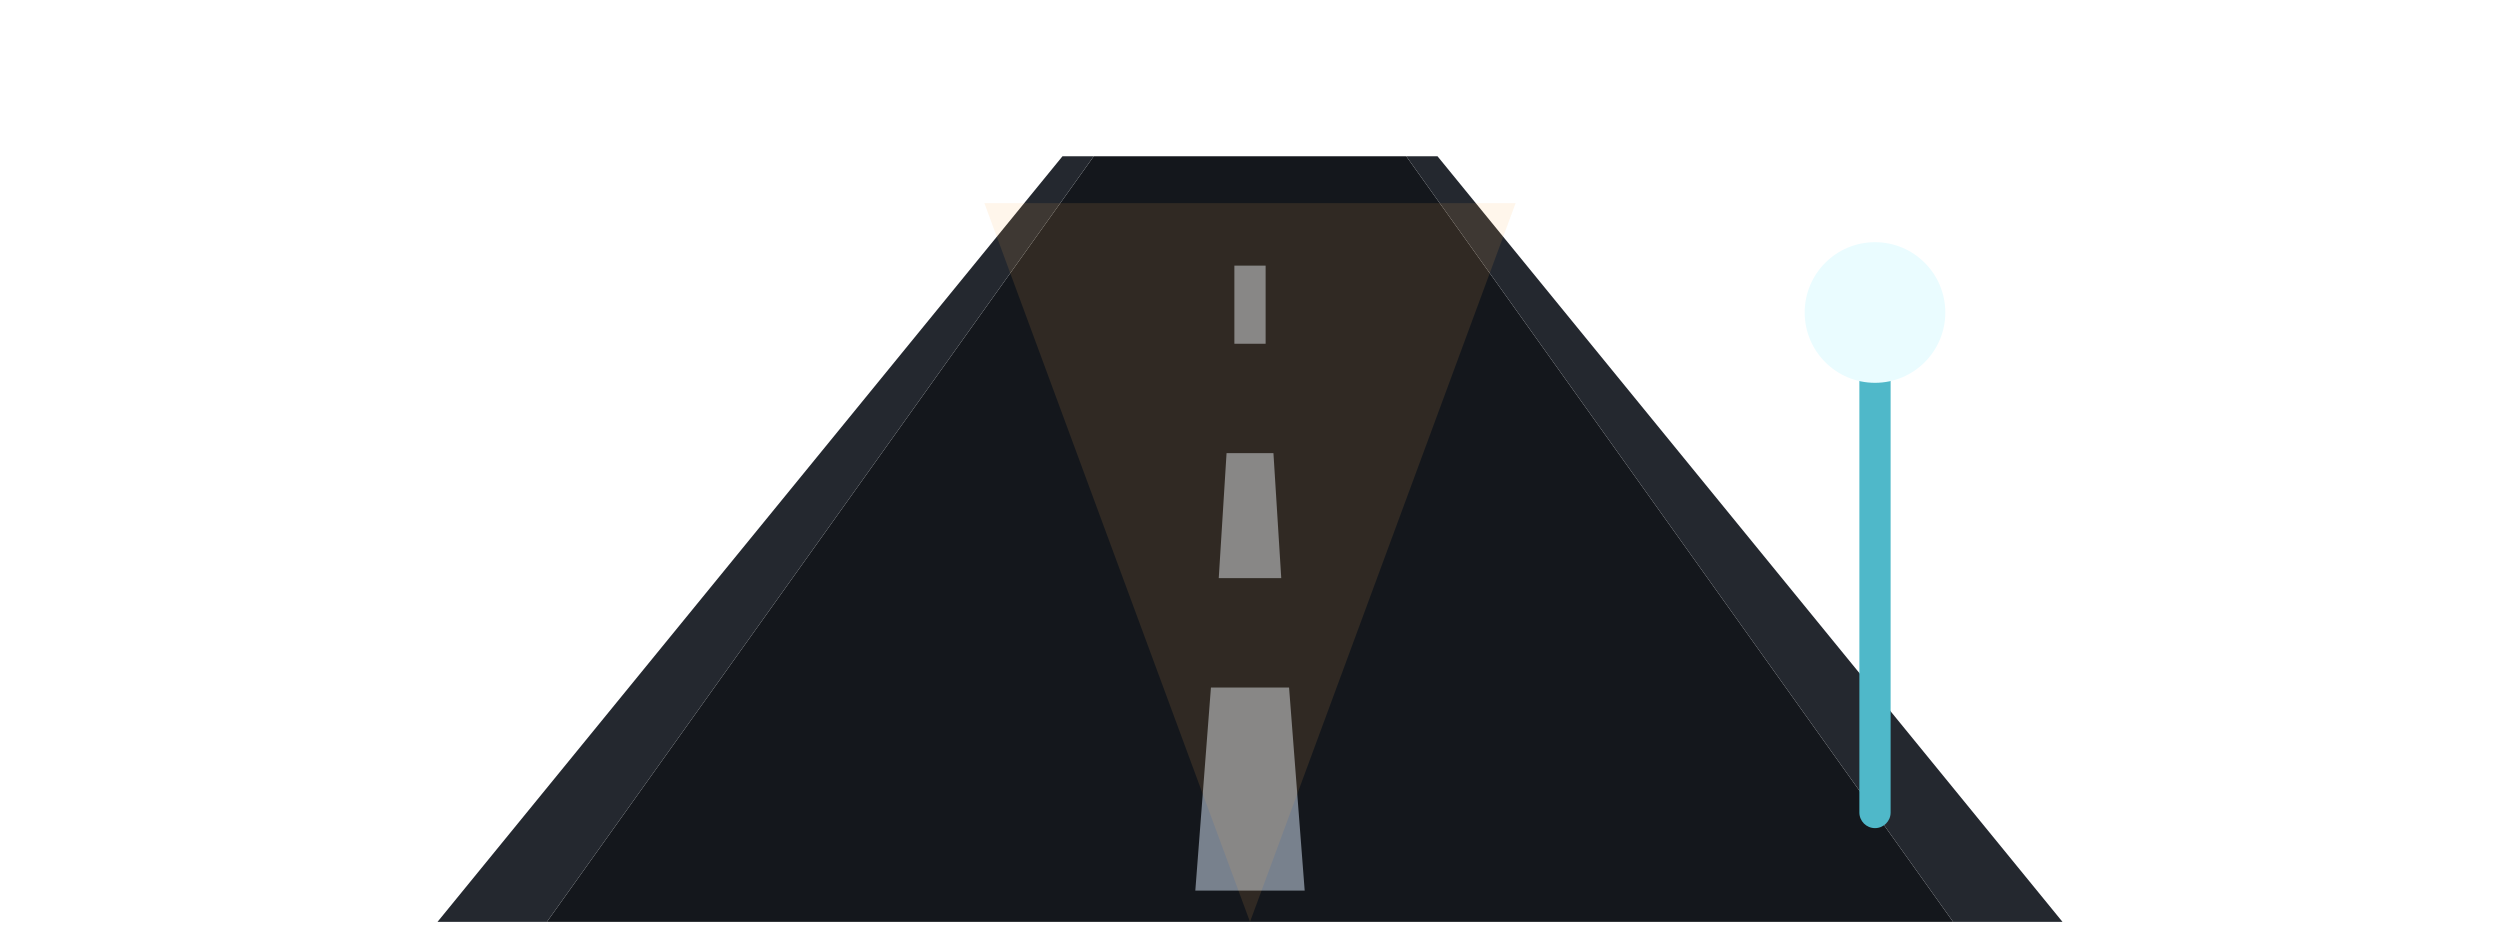
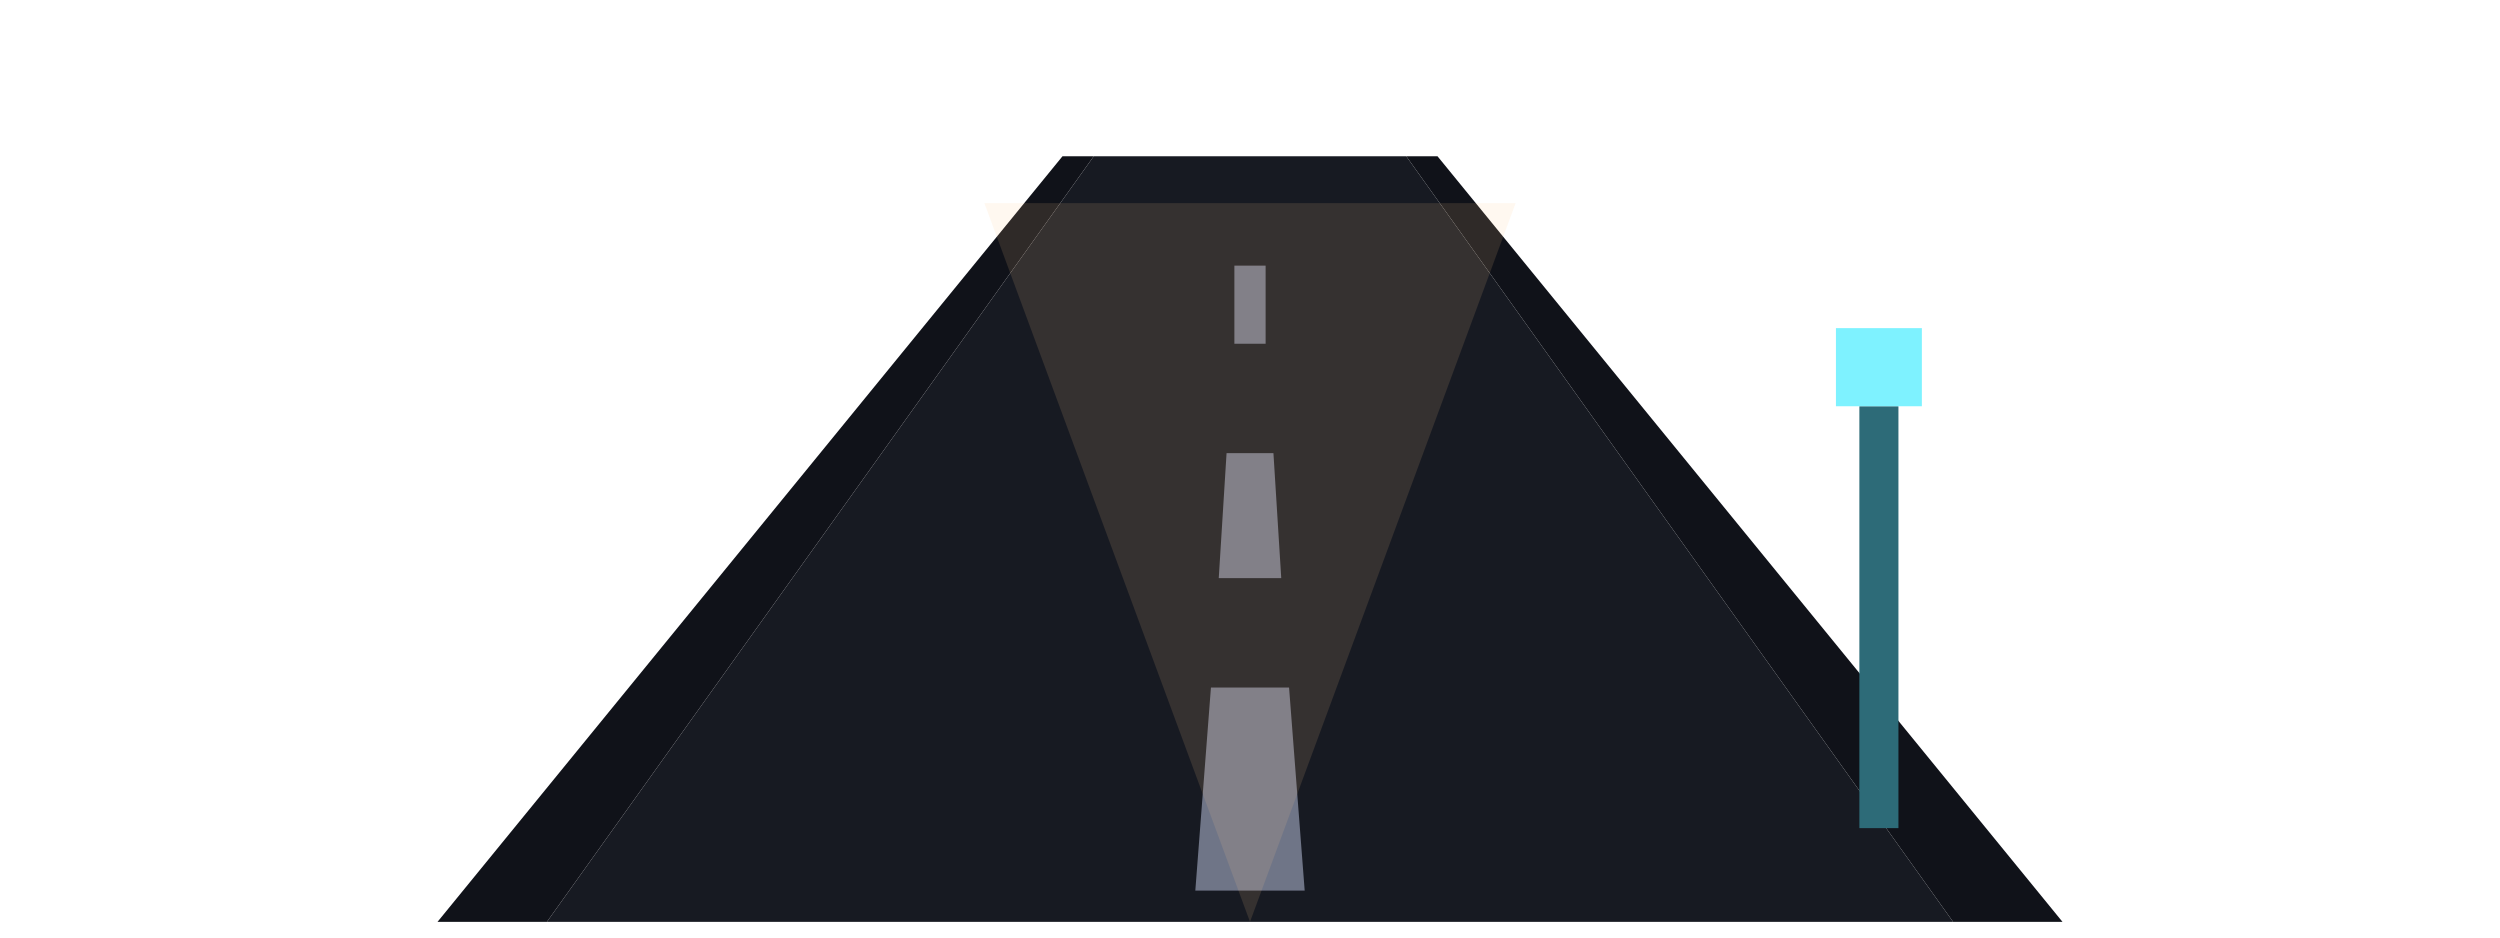
<svg xmlns="http://www.w3.org/2000/svg" viewBox="0 0 320 120">
-   <path data-token="roadSurface" fill="#14171c" d="M140,20 L180,20 L250,118 L70,118 Z" />
-   <path data-token="roadShoulder" fill="#24282f" d="M136,20 L140,20 L70,118 L56,118 Z" />
-   <path data-token="roadShoulder" fill="#24282f" d="M180,20 L184,20 L264,118 L250,118 Z" />
-   <g data-token="laneMarking" fill="#9aa4b2" fill-opacity="0.75">
+   <path data-token="roadFill" fill="#171a22" d="M140,20 L180,20 L250,118 L70,118 Z" />
+   <path data-token="shoulder" fill="#101219" d="M136,20 L140,20 L70,118 L56,118 Z" />
+   <path data-token="shoulder" fill="#101219" d="M180,20 L184,20 L264,118 L250,118 Z" />
+   <g data-token="laneMark" fill="#8c93a8" fill-opacity="0.75">
    <path d="M158,34 L162,34 L162,44 L158,44 Z" />
    <path d="M157,58 L163,58 L164,74 L156,74 Z" />
    <path d="M155,88 L165,88 L167,114 L153,114 Z" />
  </g>
-   <path data-token="headlightGlow" fill="#ffb454" fill-opacity="0.12" d="M160,118 L126,26 L194,26 Z" />
-   <rect data-token="anchorDormant" fill="#4fb8c9" x="238" y="46" width="4" height="60" rx="2" />
-   <circle data-token="anchorOpen" fill="#eafcff" cx="240" cy="40" r="9" />
+   <path data-token="headlight" fill="#ffce8c" fill-opacity="0.13" d="M160,118 L126,26 L194,26 Z" />
+   <rect data-token="anchorDim" fill="#2d6b78" x="238" y="52" width="5" height="54" />
+   <rect data-token="anchorActive" fill="#7ef2ff" x="235" y="42" width="11" height="10" />
</svg>
